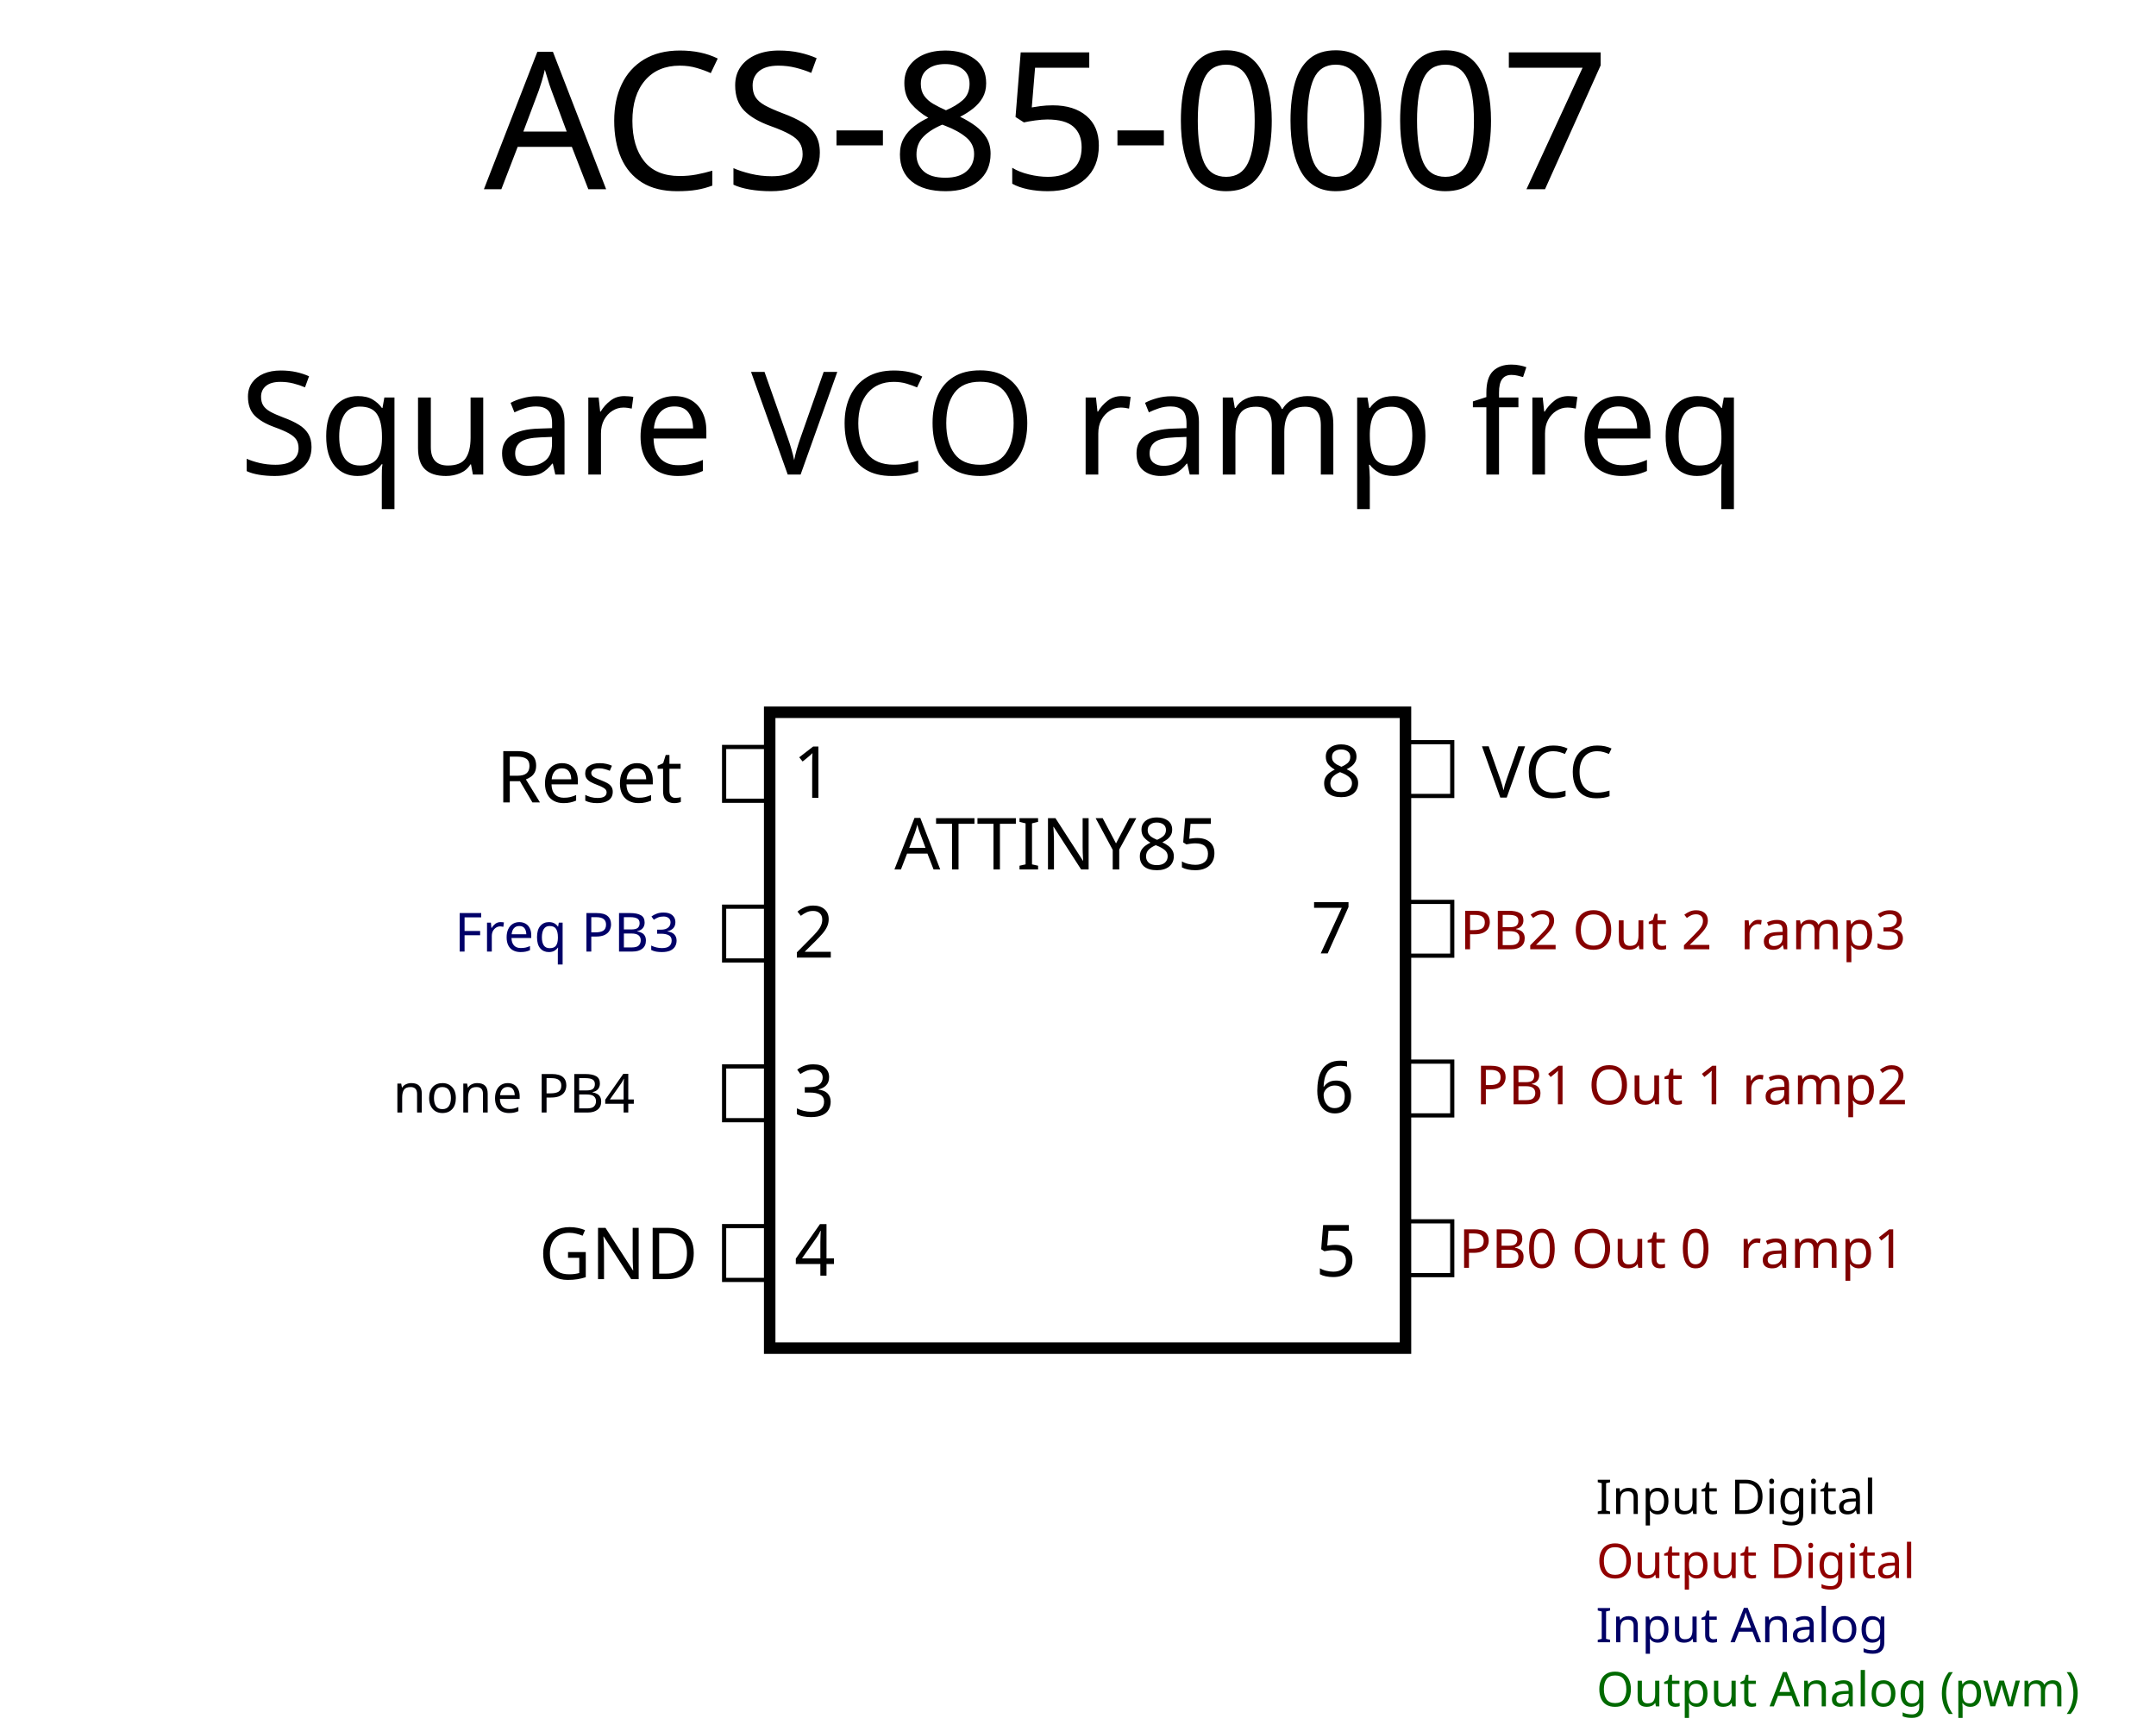
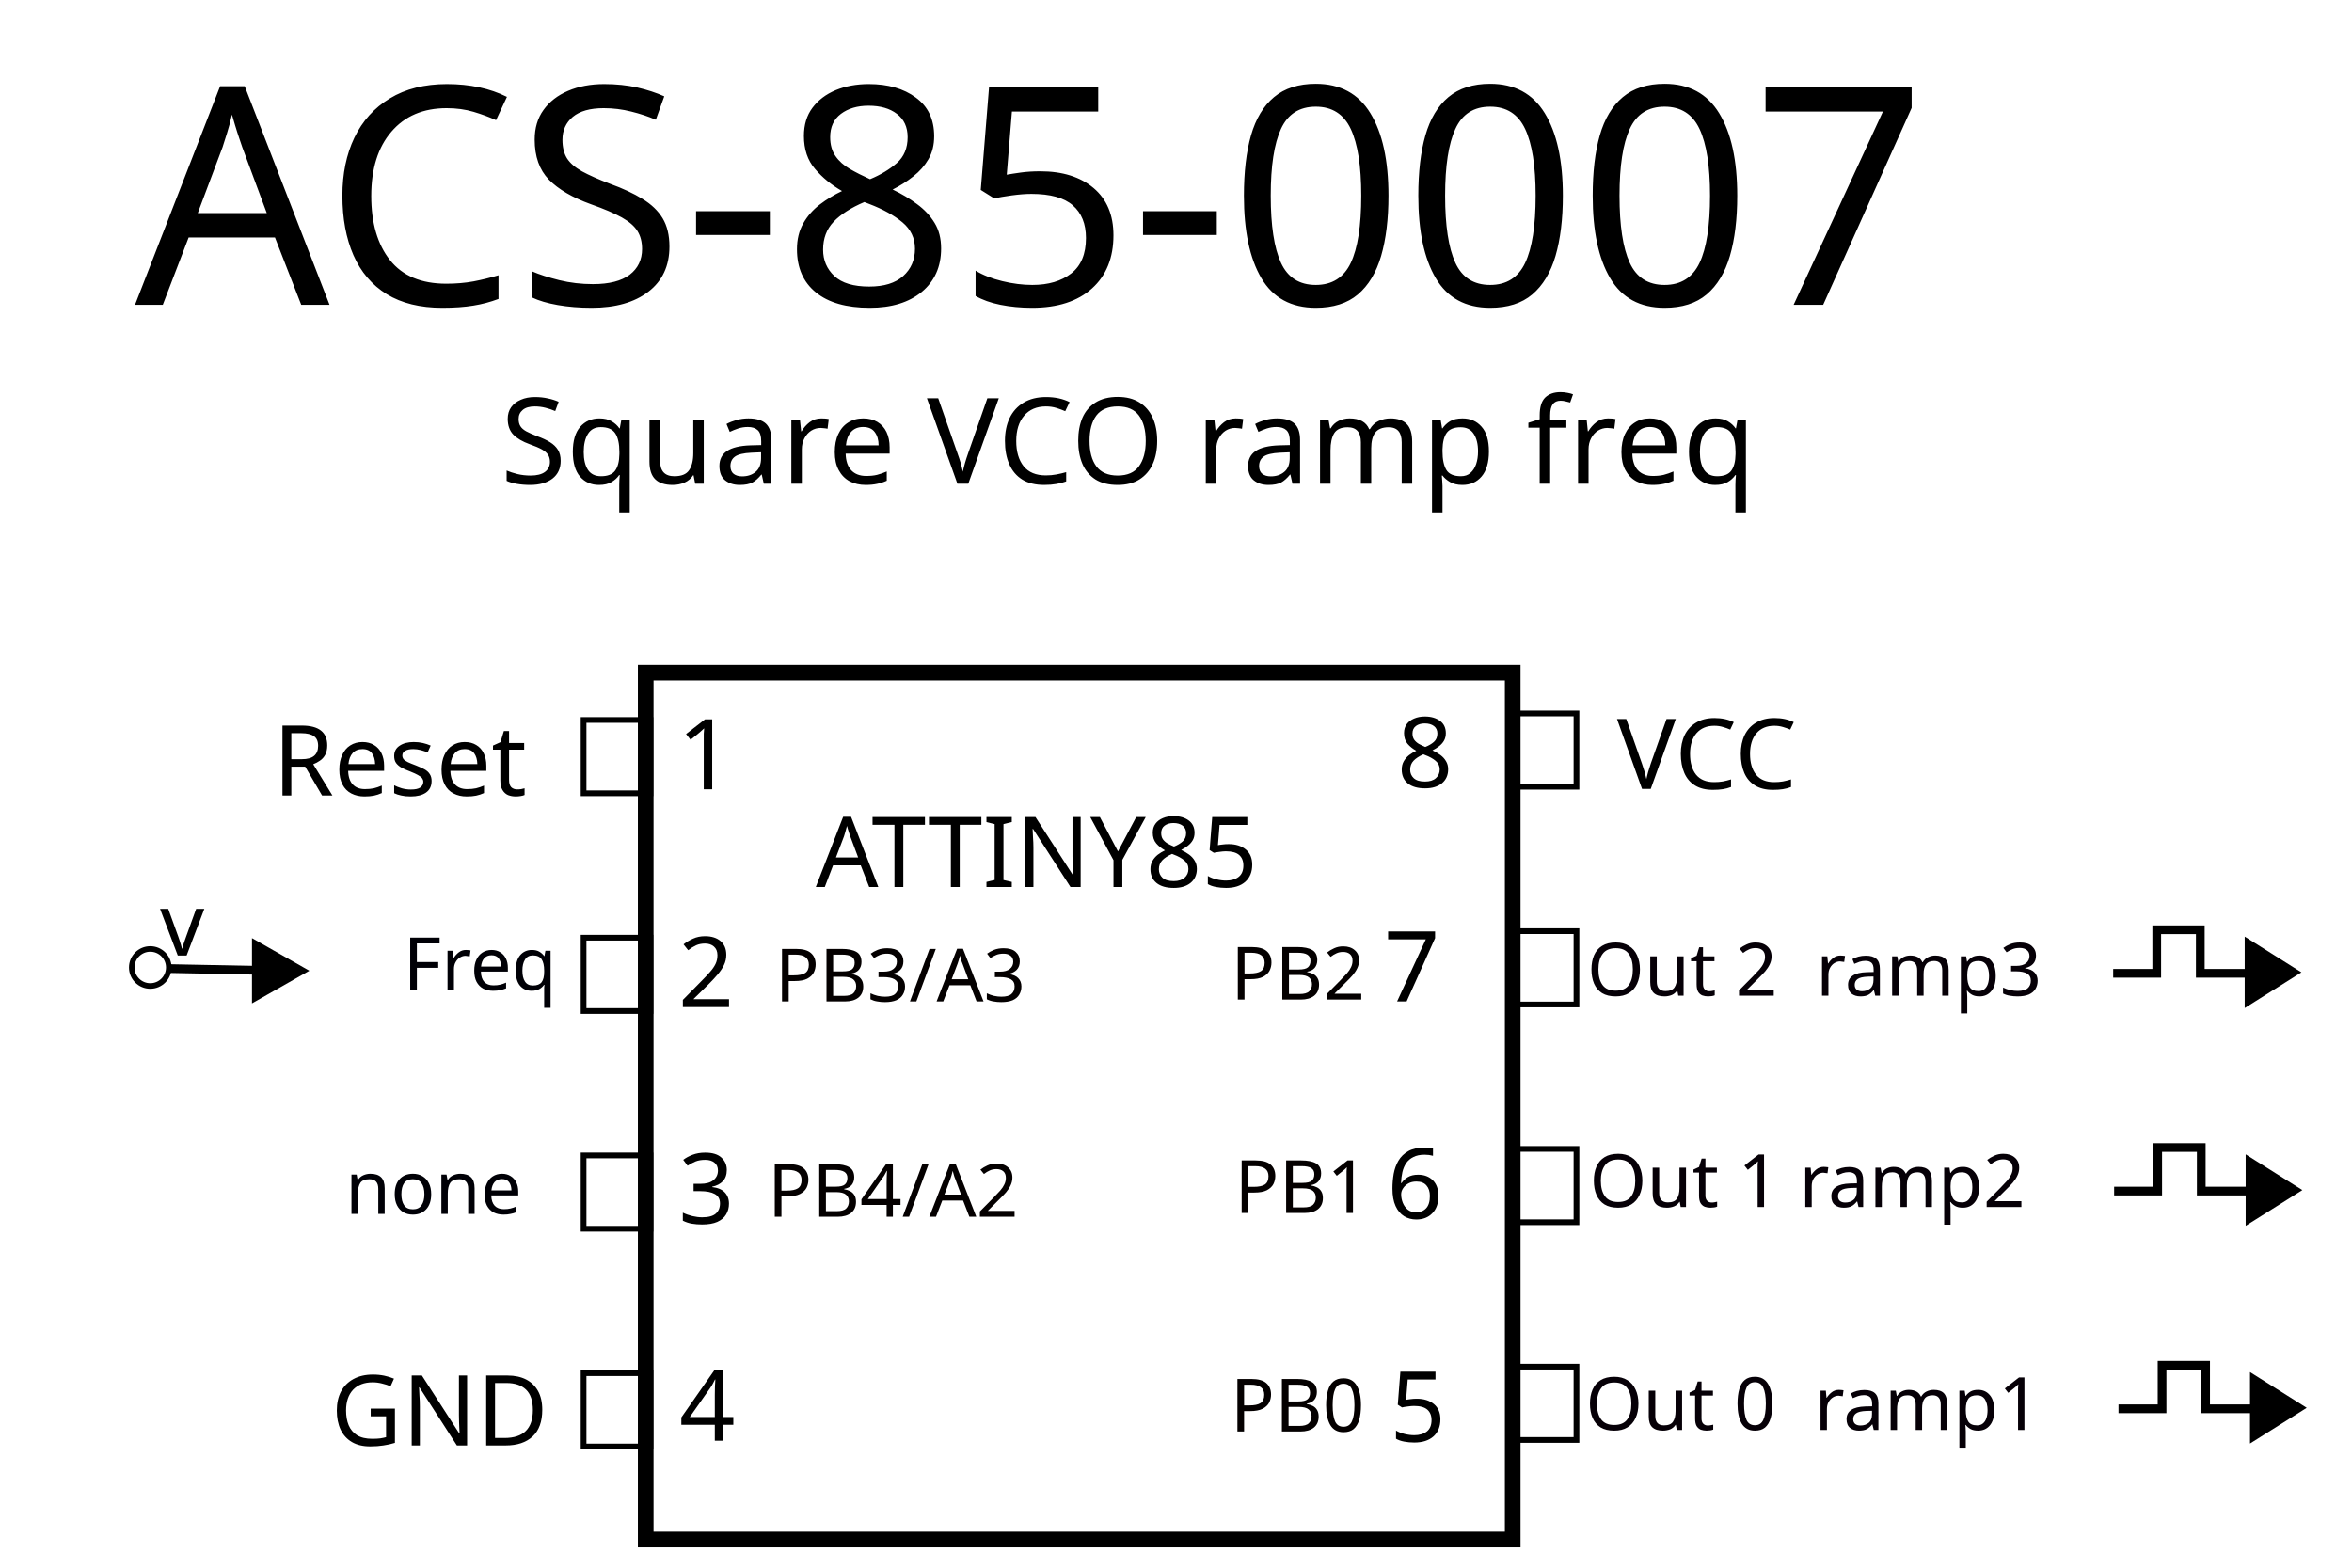
- <svg xmlns="http://www.w3.org/2000/svg" width="5in" height="4in" viewBox="0 0 450 360" id="svg2" version="1.1">
-   <defs id="defs4" />
-   <g id="layer1" transform="translate(0,-692.3622)">
-     <rect style="fill:none;fill-rule:evenodd;stroke:#000000;stroke-width:2.398;stroke-linecap:butt;stroke-linejoin:miter;stroke-miterlimit:4;stroke-dasharray:none;stroke-opacity:1" id="rect3344" width="132.702" height="132.702" x="160.649" y="841.011" />
-     <text xml:space="preserve" style="font-style:normal;font-weight:normal;font-size:40px;line-height:125%;font-family:sans-serif;letter-spacing:0px;word-spacing:0px;fill:#000000;fill-opacity:1;stroke:none;stroke-width:1px;stroke-linecap:butt;stroke-linejoin:miter;stroke-opacity:1" x="165.49" y="858.862" id="text4146">
-       <tspan id="tspan4148" x="165.49" y="858.862" style="font-size:15px">1</tspan>
+ <svg xmlns="http://www.w3.org/2000/svg" width="3in" height="2in" viewBox="0 0 270 180" id="svg2" version="1.1">
+   <defs id="defs4">
+     <pattern y="0" x="0" height="6" width="6" patternUnits="userSpaceOnUse" id="EMFhbasepattern" />
+   </defs>
+   <g id="layer1" transform="translate(0,-872.3622)">
+     <rect style="fill:none;fill-rule:evenodd;stroke:#000000;stroke-width:1.798;stroke-linecap:butt;stroke-linejoin:miter;stroke-miterlimit:4;stroke-dasharray:none;stroke-opacity:1" id="rect3344" width="99.527" height="99.527" x="74.125" y="949.599" />
+     <text xml:space="preserve" style="font-style:normal;font-weight:normal;font-size:30px;line-height:125%;font-family:sans-serif;letter-spacing:0px;word-spacing:0px;fill:#000000;fill-opacity:1;stroke:none;stroke-width:1px;stroke-linecap:butt;stroke-linejoin:miter;stroke-opacity:1" x="77.756" y="962.987" id="text4146">
+       <tspan id="tspan4148" x="77.756" y="962.987" style="font-size:11.25px">1</tspan>
    </text>
-     <text xml:space="preserve" style="font-style:normal;font-weight:normal;font-size:40px;line-height:125%;font-family:sans-serif;letter-spacing:0px;word-spacing:0px;fill:#000000;fill-opacity:1;stroke:none;stroke-width:1px;stroke-linecap:butt;stroke-linejoin:miter;stroke-opacity:1" x="165.607" y="892.206" id="text4146-0">
-       <tspan id="tspan4148-1" x="165.607" y="892.206" style="font-size:15px">2</tspan>
+     <text xml:space="preserve" style="font-style:normal;font-weight:normal;font-size:30px;line-height:125%;font-family:sans-serif;letter-spacing:0px;word-spacing:0px;fill:#000000;fill-opacity:1;stroke:none;stroke-width:1px;stroke-linecap:butt;stroke-linejoin:miter;stroke-opacity:1" x="77.844" y="987.995" id="text4146-0">
+       <tspan id="tspan4148-1" x="77.844" y="987.995" style="font-size:11.25px">2</tspan>
    </text>
-     <text xml:space="preserve" style="font-style:normal;font-weight:normal;font-size:40px;line-height:125%;font-family:sans-serif;letter-spacing:0px;word-spacing:0px;fill:#000000;fill-opacity:1;stroke:none;stroke-width:1px;stroke-linecap:butt;stroke-linejoin:miter;stroke-opacity:1" x="165.662" y="925.34" id="text4146-7">
-       <tspan id="tspan4148-4" x="165.662" y="925.34" style="font-size:15px">3</tspan>
+     <text xml:space="preserve" style="font-style:normal;font-weight:normal;font-size:30px;line-height:125%;font-family:sans-serif;letter-spacing:0px;word-spacing:0px;fill:#000000;fill-opacity:1;stroke:none;stroke-width:1px;stroke-linecap:butt;stroke-linejoin:miter;stroke-opacity:1" x="77.885" y="1012.846" id="text4146-7">
+       <tspan id="tspan4148-4" x="77.885" y="1012.846" style="font-size:11.25px">3</tspan>
    </text>
-     <text xml:space="preserve" style="font-style:normal;font-weight:normal;font-size:40px;line-height:125%;font-family:sans-serif;letter-spacing:0px;word-spacing:0px;fill:#000000;fill-opacity:1;stroke:none;stroke-width:1px;stroke-linecap:butt;stroke-linejoin:miter;stroke-opacity:1" x="165.79" y="958.589" id="text4146-9">
-       <tspan id="tspan4148-8" x="165.79" y="958.589" style="font-size:15px">4</tspan>
+     <text xml:space="preserve" style="font-style:normal;font-weight:normal;font-size:30px;line-height:125%;font-family:sans-serif;letter-spacing:0px;word-spacing:0px;fill:#000000;fill-opacity:1;stroke:none;stroke-width:1px;stroke-linecap:butt;stroke-linejoin:miter;stroke-opacity:1" x="77.981" y="1037.782" id="text4146-9">
+       <tspan id="tspan4148-8" x="77.981" y="1037.782" style="font-size:11.25px">4</tspan>
    </text>
-     <text xml:space="preserve" style="font-style:normal;font-weight:normal;font-size:40px;line-height:125%;font-family:sans-serif;letter-spacing:0px;word-spacing:0px;fill:#000000;fill-opacity:1;stroke:none;stroke-width:1px;stroke-linecap:butt;stroke-linejoin:miter;stroke-opacity:1" x="274.556" y="958.723" id="text4146-1">
-       <tspan id="tspan4148-2" x="274.556" y="958.723" style="font-size:15px">5</tspan>
+     <text xml:space="preserve" style="font-style:normal;font-weight:normal;font-size:30px;line-height:125%;font-family:sans-serif;letter-spacing:0px;word-spacing:0px;fill:#000000;fill-opacity:1;stroke:none;stroke-width:1px;stroke-linecap:butt;stroke-linejoin:miter;stroke-opacity:1" x="159.555" y="1037.883" id="text4146-1">
+       <tspan id="tspan4148-2" x="159.555" y="1037.883" style="font-size:11.25px">5</tspan>
    </text>
-     <text xml:space="preserve" style="font-style:normal;font-weight:normal;font-size:40px;line-height:125%;font-family:sans-serif;letter-spacing:0px;word-spacing:0px;fill:#000000;fill-opacity:1;stroke:none;stroke-width:1px;stroke-linecap:butt;stroke-linejoin:miter;stroke-opacity:1" x="274.114" y="924.574" id="text4146-2">
-       <tspan id="tspan4148-7" x="274.114" y="924.574" style="font-size:15px">6</tspan>
+     <text xml:space="preserve" style="font-style:normal;font-weight:normal;font-size:30px;line-height:125%;font-family:sans-serif;letter-spacing:0px;word-spacing:0px;fill:#000000;fill-opacity:1;stroke:none;stroke-width:1px;stroke-linecap:butt;stroke-linejoin:miter;stroke-opacity:1" x="159.224" y="1012.271" id="text4146-2">
+       <tspan id="tspan4148-7" x="159.224" y="1012.271" style="font-size:11.25px">6</tspan>
    </text>
-     <text xml:space="preserve" style="font-style:normal;font-weight:normal;font-size:40px;line-height:125%;font-family:sans-serif;letter-spacing:0px;word-spacing:0px;fill:#000000;fill-opacity:1;stroke:none;stroke-width:1px;stroke-linecap:butt;stroke-linejoin:miter;stroke-opacity:1" x="273.618" y="891.333" id="text4146-8">
-       <tspan id="tspan4148-3" x="273.618" y="891.333" style="font-size:15px">7</tspan>
+     <text xml:space="preserve" style="font-style:normal;font-weight:normal;font-size:30px;line-height:125%;font-family:sans-serif;letter-spacing:0px;word-spacing:0px;fill:#000000;fill-opacity:1;stroke:none;stroke-width:1px;stroke-linecap:butt;stroke-linejoin:miter;stroke-opacity:1" x="158.852" y="987.341" id="text4146-8">
+       <tspan id="tspan4148-3" x="158.852" y="987.341" style="font-size:11.25px">7</tspan>
    </text>
-     <text xml:space="preserve" style="font-style:normal;font-weight:normal;font-size:40px;line-height:125%;font-family:sans-serif;letter-spacing:0px;word-spacing:0px;fill:#000000;fill-opacity:1;stroke:none;stroke-width:1px;stroke-linecap:butt;stroke-linejoin:miter;stroke-opacity:1" x="275.64" y="858.569" id="text4146-8-5">
-       <tspan id="tspan4148-3-6" x="275.64" y="858.569" style="font-size:15px">8</tspan>
+     <text xml:space="preserve" style="font-style:normal;font-weight:normal;font-size:30px;line-height:125%;font-family:sans-serif;letter-spacing:0px;word-spacing:0px;fill:#000000;fill-opacity:1;stroke:none;stroke-width:1px;stroke-linecap:butt;stroke-linejoin:miter;stroke-opacity:1" x="160.369" y="962.767" id="text4146-8-5">
+       <tspan id="tspan4148-3-6" x="160.369" y="962.767" style="font-size:11.25px">8</tspan>
    </text>
-     <text xml:space="preserve" style="font-style:normal;font-weight:normal;font-size:40px;line-height:125%;font-family:sans-serif;letter-spacing:0px;word-spacing:0px;fill:#000000;fill-opacity:1;stroke:none;stroke-width:1px;stroke-linecap:butt;stroke-linejoin:miter;stroke-opacity:1" x="101" y="731.862" id="text4262">
-       <tspan id="tspan4264" x="101" y="731.862">ACS-85-0007</tspan>
+     <text xml:space="preserve" style="font-style:normal;font-weight:normal;font-size:40px;line-height:125%;font-family:sans-serif;letter-spacing:0px;word-spacing:0px;fill:#000000;fill-opacity:1;stroke:none;stroke-width:1px;stroke-linecap:butt;stroke-linejoin:miter;stroke-opacity:1" x="15.5" y="907.362" id="text4262">
+       <tspan id="tspan4264" x="15.5" y="907.362" style="font-size:35px">ACS-85-0007</tspan>
    </text>
-     <rect style="fill:none;fill-opacity:1;stroke:#000000;stroke-width:0.875;stroke-miterlimit:4;stroke-dasharray:none;stroke-opacity:1" id="rect4266" width="10.225" height="11.225" x="151.137" y="848.25" />
-     <rect style="fill:none;fill-opacity:1;stroke:#000000;stroke-width:0.875;stroke-miterlimit:4;stroke-dasharray:none;stroke-opacity:1" id="rect4266-7-9-4" width="10.225" height="11.225" x="151.137" y="948.25" />
-     <rect style="fill:none;fill-opacity:1;stroke:#000000;stroke-width:0.875;stroke-miterlimit:4;stroke-dasharray:none;stroke-opacity:1" id="rect4266-7-9-45" width="10.225" height="11.225" x="151.137" y="914.916" />
-     <rect style="fill:none;fill-opacity:1;stroke:#000000;stroke-width:0.875;stroke-miterlimit:4;stroke-dasharray:none;stroke-opacity:1" id="rect4266-7-9-5" width="10.225" height="11.225" x="151.137" y="881.583" />
-     <rect style="fill:none;fill-opacity:1;stroke:#000000;stroke-width:0.875;stroke-miterlimit:4;stroke-dasharray:none;stroke-opacity:1" id="rect4266-5" width="10.225" height="11.225" x="292.887" y="847.25" />
-     <rect style="fill:none;fill-opacity:1;stroke:#000000;stroke-width:0.875;stroke-miterlimit:4;stroke-dasharray:none;stroke-opacity:1" id="rect4266-7-9-4-4" width="10.225" height="11.225" x="292.887" y="947.25" />
-     <rect style="fill:none;fill-opacity:1;stroke:#000000;stroke-width:0.875;stroke-miterlimit:4;stroke-dasharray:none;stroke-opacity:1" id="rect4266-7-9-45-1" width="10.225" height="11.225" x="292.887" y="913.916" />
-     <rect style="fill:none;fill-opacity:1;stroke:#000000;stroke-width:0.875;stroke-miterlimit:4;stroke-dasharray:none;stroke-opacity:1" id="rect4266-7-9-5-8" width="10.225" height="11.225" x="292.887" y="880.583" />
-     <text xml:space="preserve" style="font-style:normal;font-weight:normal;font-size:40px;line-height:125%;font-family:sans-serif;letter-spacing:0px;word-spacing:0px;fill:#000000;fill-opacity:1;stroke:none;stroke-width:1px;stroke-linecap:butt;stroke-linejoin:miter;stroke-opacity:1" x="186.684" y="873.815" id="text4146-7-22">
-       <tspan id="tspan4148-4-3" x="186.684" y="873.815" style="font-size:15px">ATTINY85</tspan>
+     <rect style="fill:none;fill-opacity:1;stroke:#000000;stroke-width:0.656;stroke-miterlimit:4;stroke-dasharray:none;stroke-opacity:1" id="rect4266" width="7.669" height="8.419" x="66.992" y="955.028" />
+     <rect style="fill:none;fill-opacity:1;stroke:#000000;stroke-width:0.656;stroke-miterlimit:4;stroke-dasharray:none;stroke-opacity:1" id="rect4266-7-9-4" width="7.669" height="8.419" x="66.992" y="1030.028" />
+     <rect style="fill:none;fill-opacity:1;stroke:#000000;stroke-width:0.656;stroke-miterlimit:4;stroke-dasharray:none;stroke-opacity:1" id="rect4266-7-9-45" width="7.669" height="8.419" x="66.992" y="1005.028" />
+     <rect style="fill:none;fill-opacity:1;stroke:#000000;stroke-width:0.656;stroke-miterlimit:4;stroke-dasharray:none;stroke-opacity:1" id="rect4266-7-9-5" width="7.669" height="8.419" x="66.992" y="980.028" />
+     <rect style="fill:none;fill-opacity:1;stroke:#000000;stroke-width:0.656;stroke-miterlimit:4;stroke-dasharray:none;stroke-opacity:1" id="rect4266-5" width="7.669" height="8.419" x="173.304" y="954.278" />
+     <rect style="fill:none;fill-opacity:1;stroke:#000000;stroke-width:0.656;stroke-miterlimit:4;stroke-dasharray:none;stroke-opacity:1" id="rect4266-7-9-4-4" width="7.669" height="8.419" x="173.304" y="1029.278" />
+     <rect style="fill:none;fill-opacity:1;stroke:#000000;stroke-width:0.656;stroke-miterlimit:4;stroke-dasharray:none;stroke-opacity:1" id="rect4266-7-9-45-1" width="7.669" height="8.419" x="173.304" y="1004.278" />
+     <rect style="fill:none;fill-opacity:1;stroke:#000000;stroke-width:0.656;stroke-miterlimit:4;stroke-dasharray:none;stroke-opacity:1" id="rect4266-7-9-5-8" width="7.669" height="8.419" x="173.304" y="979.278" />
+     <text xml:space="preserve" style="font-style:normal;font-weight:normal;font-size:30px;line-height:125%;font-family:sans-serif;letter-spacing:0px;word-spacing:0px;fill:#000000;fill-opacity:1;stroke:none;stroke-width:1px;stroke-linecap:butt;stroke-linejoin:miter;stroke-opacity:1" x="93.652" y="974.202" id="text4146-7-22">
+       <tspan id="tspan4148-4-3" x="93.652" y="974.202" style="font-size:11.25px">ATTINY85</tspan>
    </text>
-     <text xml:space="preserve" style="font-style:normal;font-weight:normal;font-size:40px;line-height:125%;font-family:sans-serif;letter-spacing:0px;word-spacing:0px;fill:#000000;fill-opacity:1;stroke:none;stroke-width:1px;stroke-linecap:butt;stroke-linejoin:miter;stroke-opacity:1" x="112.45" y="959.315" id="text4146-7-22-4">
-       <tspan id="tspan4148-4-3-8" x="112.45" y="959.315" style="font-size:15px">GND</tspan>
+     <text xml:space="preserve" style="font-style:normal;font-weight:normal;font-size:30px;line-height:125%;font-family:sans-serif;letter-spacing:0px;word-spacing:0px;fill:#000000;fill-opacity:1;stroke:none;stroke-width:1px;stroke-linecap:butt;stroke-linejoin:miter;stroke-opacity:1" x="37.976" y="1038.327" id="text4146-7-22-4">
+       <tspan id="tspan4148-4-3-8" x="37.976" y="1038.327" style="font-size:11.25px">GND</tspan>
    </text>
-     <text xml:space="preserve" style="font-style:normal;font-weight:normal;font-size:40px;line-height:125%;font-family:sans-serif;letter-spacing:0px;word-spacing:0px;fill:#000000;fill-opacity:1;stroke:none;stroke-width:1px;stroke-linecap:butt;stroke-linejoin:miter;stroke-opacity:1" x="309.314" y="858.808" id="text4146-7-22-4-9">
-       <tspan id="tspan4148-4-3-8-0" x="309.314" y="858.808" style="font-size:15px">VCC</tspan>
+     <text xml:space="preserve" style="font-style:normal;font-weight:normal;font-size:30px;line-height:125%;font-family:sans-serif;letter-spacing:0px;word-spacing:0px;fill:#000000;fill-opacity:1;stroke:none;stroke-width:1px;stroke-linecap:butt;stroke-linejoin:miter;stroke-opacity:1" x="185.624" y="962.946" id="text4146-7-22-4-9">
+       <tspan id="tspan4148-4-3-8-0" x="185.624" y="962.946" style="font-size:11.25px">VCC</tspan>
    </text>
-     <text xml:space="preserve" style="font-style:normal;font-weight:normal;font-size:40px;line-height:125%;font-family:sans-serif;letter-spacing:0px;word-spacing:0px;fill:#000000;fill-opacity:1;stroke:none;stroke-width:1px;stroke-linecap:butt;stroke-linejoin:miter;stroke-opacity:1" x="103.59" y="859.815" id="text4146-7-22-4-9-0">
-       <tspan id="tspan4148-4-3-8-0-8" x="103.59" y="859.815" style="font-size:15px">Reset</tspan>
+     <text xml:space="preserve" style="font-style:normal;font-weight:normal;font-size:30px;line-height:125%;font-family:sans-serif;letter-spacing:0px;word-spacing:0px;fill:#000000;fill-opacity:1;stroke:none;stroke-width:1px;stroke-linecap:butt;stroke-linejoin:miter;stroke-opacity:1" x="31.331" y="963.702" id="text4146-7-22-4-9-0">
+       <tspan id="tspan4148-4-3-8-0-8" x="31.331" y="963.702" style="font-size:11.25px">Reset</tspan>
    </text>
-     <text xml:space="preserve" style="font-style:normal;font-weight:normal;font-size:40px;line-height:125%;font-family:sans-serif;letter-spacing:0px;word-spacing:0px;fill:#800000;fill-opacity:1;stroke:none;stroke-width:1px;stroke-linecap:butt;stroke-linejoin:miter;stroke-opacity:1" x="305.09" y="922.815" id="text4146-7-22-4-9-2">
-       <tspan id="tspan4148-4-3-8-0-2" x="305.09" y="922.815" style="font-size:11.25px;fill:#800000;fill-opacity:1"> PB1 Out 1 ramp2</tspan>
+     <text xml:space="preserve" style="font-style:normal;font-weight:normal;font-size:30px;line-height:125%;font-family:sans-serif;letter-spacing:0px;word-spacing:0px;fill:#060007;fill-opacity:1;stroke:none;stroke-width:1px;stroke-linecap:butt;stroke-linejoin:miter;stroke-opacity:1" x="182.456" y="1010.952" id="text4146-7-22-4-9-2">
+       <tspan id="tspan4148-4-3-8-0-2" x="182.456" y="1010.952" style="font-size:8.438px;fill:#060007;fill-opacity:1">Out 1 ramp2</tspan>
    </text>
-     <text xml:space="preserve" style="font-style:normal;font-weight:normal;font-size:40px;line-height:125%;font-family:sans-serif;letter-spacing:0px;word-spacing:0px;fill:#800000;fill-opacity:1;stroke:none;stroke-width:1px;stroke-linecap:butt;stroke-linejoin:miter;stroke-opacity:1" x="304.494" y="956.949" id="text4146-7-22-4-9-2-4">
-       <tspan id="tspan4148-4-3-8-0-2-5" x="304.494" y="956.949" style="font-size:11.25px;fill:#800000;fill-opacity:1">PB0 Out 0  ramp1</tspan>
+     <text xml:space="preserve" style="font-style:normal;font-weight:normal;font-size:30px;line-height:125%;font-family:sans-serif;letter-spacing:0px;word-spacing:0px;fill:#060007;fill-opacity:1;stroke:none;stroke-width:1px;stroke-linecap:butt;stroke-linejoin:miter;stroke-opacity:1" x="182.009" y="1036.552" id="text4146-7-22-4-9-2-4">
+       <tspan id="tspan4148-4-3-8-0-2-5" x="182.009" y="1036.552" style="font-size:8.438px;fill:#060007;fill-opacity:1">Out 0  ramp1</tspan>
    </text>
-     <text xml:space="preserve" style="font-style:normal;font-weight:normal;font-size:40px;line-height:125%;font-family:sans-serif;letter-spacing:0px;word-spacing:0px;fill:#03006d;fill-opacity:1;stroke:none;stroke-width:1px;stroke-linecap:butt;stroke-linejoin:miter;stroke-opacity:1" x="304.722" y="890.466" id="text4146-7-22-4-9-2-7">
-       <tspan id="tspan4148-4-3-8-0-2-2" x="304.722" y="890.466" style="font-size:11.25px;fill:#860000;fill-opacity:1">PB2 Out 2  ramp3<tspan style="font-size:7.5px" id="tspan4196" />
-       </tspan>
+     <text xml:space="preserve" style="font-style:normal;font-weight:normal;font-size:30px;line-height:125%;font-family:sans-serif;letter-spacing:0px;word-spacing:0px;fill:#060007;fill-opacity:1;stroke:none;stroke-width:1px;stroke-linecap:butt;stroke-linejoin:miter;stroke-opacity:1" x="182.18" y="986.69" id="text4146-7-22-4-9-2-7">
+       <tspan id="tspan4148-4-3-8-0-2-2" x="182.18" y="986.69" style="font-size:8.438px;fill:#060007;fill-opacity:1">Out 2  ramp3</tspan>
    </text>
-     <text xml:space="preserve" style="font-style:normal;font-weight:normal;font-size:40px;line-height:125%;font-family:sans-serif;letter-spacing:0px;word-spacing:0px;fill:#00007d;fill-opacity:1;stroke:none;stroke-width:1px;stroke-linecap:butt;stroke-linejoin:miter;stroke-opacity:1" x="81.989" y="924.537" id="text4146-7-22-4-9-2-7-7">
-       <tspan id="tspan4148-4-3-8-0-2-2-3" x="81.989" y="924.537" style="font-size:11.25px;fill:#000006;fill-opacity:1">none PB4</tspan>
+     <text xml:space="preserve" style="font-style:normal;font-weight:normal;font-size:30px;line-height:125%;font-family:sans-serif;letter-spacing:0px;word-spacing:0px;fill:#00007d;fill-opacity:1;stroke:none;stroke-width:1px;stroke-linecap:butt;stroke-linejoin:miter;stroke-opacity:1" x="39.63" y="1011.743" id="text4146-7-22-4-9-2-7-7">
+       <tspan id="tspan4148-4-3-8-0-2-2-3" x="39.63" y="1011.743" style="font-size:8.438px;fill:#000006;fill-opacity:1">none </tspan>
    </text>
-     <flowRoot xml:space="preserve" id="flowRoot4541" style="fill:black;stroke:none;stroke-opacity:1;stroke-width:1px;stroke-linejoin:miter;stroke-linecap:butt;fill-opacity:1;font-family:sans-serif;font-style:normal;font-weight:normal;font-size:40px;line-height:125%;letter-spacing:0px;word-spacing:0px">
+     <flowRoot xml:space="preserve" id="flowRoot4541" style="font-style:normal;font-weight:normal;font-size:40px;line-height:125%;font-family:sans-serif;letter-spacing:0px;word-spacing:0px;fill:#000000;fill-opacity:1;stroke:none;stroke-width:1px;stroke-linecap:butt;stroke-linejoin:miter;stroke-opacity:1">
      <flowRegion id="flowRegion4543">
        <rect id="rect4545" width="28" height="54" x="91.5" y="267.5" />
      </flowRegion>
      <flowPara id="flowPara4547" />
    </flowRoot>
-     <text xml:space="preserve" style="font-style:normal;font-weight:normal;font-size:40px;line-height:125%;font-family:sans-serif;letter-spacing:0px;word-spacing:0px;fill:#000068;fill-opacity:1;stroke:none;stroke-width:1px;stroke-linecap:butt;stroke-linejoin:miter;stroke-opacity:1" x="94.854" y="890.944" id="text4146-7-22-4-9-2-7-7-0-2">
-       <tspan id="tspan4148-4-3-8-0-2-2-3-8-3" x="94.854" y="890.944" style="font-size:11.25px;fill:#000068;fill-opacity:1">Freq PB3</tspan>
+     <text xml:space="preserve" style="font-style:normal;font-weight:normal;font-size:30px;line-height:125%;font-family:sans-serif;letter-spacing:0px;word-spacing:0px;fill:#000006;fill-opacity:1;stroke:none;stroke-width:1px;stroke-linecap:butt;stroke-linejoin:miter;stroke-opacity:1" x="46.279" y="986.048" id="text4146-7-22-4-9-2-7-7-0-2">
+       <tspan id="tspan4148-4-3-8-0-2-2-3-8-3" x="46.279" y="986.048" style="font-size:8.438px;fill:#000006;fill-opacity:1">Freq</tspan>
    </text>
-     <text xml:space="preserve" style="font-style:normal;font-weight:normal;font-size:10px;line-height:125%;font-family:sans-serif;letter-spacing:0px;word-spacing:0px;fill:#910000;fill-opacity:1;stroke:none;stroke-width:1px;stroke-linecap:butt;stroke-linejoin:miter;stroke-opacity:1" x="333.201" y="1021.705" id="text4146-7-22-4-9-2-7-7-0-2-9-5">
-       <tspan id="tspan4148-4-3-8-0-2-2-3-8-3-46-5" x="333.201" y="1021.705" style="font-size:10px;fill:#910000;fill-opacity:1">Output Digital</tspan>
+     <text xml:space="preserve" style="font-style:normal;font-weight:normal;font-size:40px;line-height:125%;font-family:sans-serif;letter-spacing:0px;word-spacing:0px;fill:#000000;fill-opacity:1;stroke:none;stroke-width:1px;stroke-linecap:butt;stroke-linejoin:miter;stroke-opacity:1" x="57.457" y="927.903" id="text4262-7">
+       <tspan x="57.457" y="927.903" style="font-size:13.75px" id="tspan4192">Square VCO ramp freq</tspan>
    </text>
-     <text xml:space="preserve" style="font-style:normal;font-weight:normal;font-size:10px;line-height:125%;font-family:sans-serif;letter-spacing:0px;word-spacing:0px;fill:#000000;fill-opacity:1;stroke:none;stroke-width:1px;stroke-linecap:butt;stroke-linejoin:miter;stroke-opacity:1" x="333.08" y="1008.32" id="text4146-7-22-4-9-2-7-7-0-2-9-5-9">
-       <tspan id="tspan4148-4-3-8-0-2-2-3-8-3-46-5-5" x="333.08" y="1008.32" style="font-size:10px">Input Digital</tspan>
-     </text>
-     <text xml:space="preserve" style="font-style:normal;font-weight:normal;font-size:10px;line-height:125%;font-family:sans-serif;letter-spacing:0px;word-spacing:0px;fill:#000065;fill-opacity:1;stroke:none;stroke-width:1px;stroke-linecap:butt;stroke-linejoin:miter;stroke-opacity:1" x="333.08" y="1035.09" id="text4146-7-22-4-9-2-7-7-0-2-9-5-5">
-       <tspan id="tspan4148-4-3-8-0-2-2-3-8-3-46-5-3" x="333.08" y="1035.09" style="font-size:10px;fill:#000065;fill-opacity:1">Input Analog</tspan>
-     </text>
-     <text xml:space="preserve" style="font-style:normal;font-weight:normal;font-size:10px;line-height:125%;font-family:sans-serif;letter-spacing:0px;word-spacing:0px;fill:#006900;fill-opacity:1;stroke:none;stroke-width:1px;stroke-linecap:butt;stroke-linejoin:miter;stroke-opacity:1" x="333.201" y="1048.474" id="text4146-7-22-4-9-2-7-7-0-2-9-5-5-7">
-       <tspan id="tspan4148-4-3-8-0-2-2-3-8-3-46-5-3-6" x="333.201" y="1048.474" style="font-size:10px;fill:#006900;fill-opacity:1">Output Analog (pwm)</tspan>
-     </text>
-     <text xml:space="preserve" style="font-style:normal;font-weight:normal;font-size:40px;line-height:125%;font-family:sans-serif;letter-spacing:0px;word-spacing:0px;fill:#000000;fill-opacity:1;stroke:none;stroke-width:1px;stroke-linecap:butt;stroke-linejoin:miter;stroke-opacity:1" x="49.957" y="791.403" id="text4262-7">
-       <tspan x="49.957" y="791.403" style="font-size:30px" id="tspan4192">Square VCO ramp freq</tspan>
-     </text>
-     <flowRoot xml:space="preserve" id="flowRoot4193" style="fill:black;stroke:none;stroke-opacity:1;stroke-width:1px;stroke-linejoin:miter;stroke-linecap:butt;fill-opacity:1;font-family:sans-serif;font-style:normal;font-weight:normal;font-size:40px;line-height:125%;letter-spacing:0px;word-spacing:0px">
+     <flowRoot xml:space="preserve" id="flowRoot4193" style="font-style:normal;font-weight:normal;font-size:40px;line-height:125%;font-family:sans-serif;letter-spacing:0px;word-spacing:0px;fill:#000000;fill-opacity:1;stroke:none;stroke-width:1px;stroke-linecap:butt;stroke-linejoin:miter;stroke-opacity:1">
      <flowRegion id="flowRegion4195">
        <rect id="rect4197" width="361" height="141.5" x="-124" y="-14.5" />
      </flowRegion>
      <flowPara id="flowPara4199" />
    </flowRoot>
+     <text xml:space="preserve" style="font-style:normal;font-weight:normal;font-size:30px;line-height:125%;font-family:sans-serif;letter-spacing:0px;word-spacing:0px;fill:#040000;fill-opacity:1;stroke:none;stroke-width:1px;stroke-linecap:butt;stroke-linejoin:miter;stroke-opacity:1" x="88.962" y="987.347" id="text4146-7-22-4-9-2-7-7-0-2-5">
+       <tspan id="tspan4148-4-3-8-0-2-2-3-8-3-9" x="88.962" y="987.347" style="font-size:8.438px;fill:#040000;fill-opacity:1">PB3/A3</tspan>
+     </text>
+     <text xml:space="preserve" style="font-style:normal;font-weight:normal;font-size:30px;line-height:125%;font-family:sans-serif;letter-spacing:0px;word-spacing:0px;fill:#040000;fill-opacity:1;stroke:none;stroke-width:1px;stroke-linecap:butt;stroke-linejoin:miter;stroke-opacity:1" x="85.933" y="1012.068" id="text4146-7-22-4-9-2-7-7-5">
+       <tspan id="tspan4148-4-3-8-0-2-2-3-3" x="85.933" y="1012.068" style="font-size:8.438px;fill:#040000;fill-opacity:1"> PB4/A2</tspan>
+     </text>
+     <text xml:space="preserve" style="font-style:normal;font-weight:normal;font-size:30px;line-height:125%;font-family:sans-serif;letter-spacing:0px;word-spacing:0px;fill:#040000;fill-opacity:1;stroke:none;stroke-width:1px;stroke-linecap:butt;stroke-linejoin:miter;stroke-opacity:1" x="141.284" y="987.132" id="text4146-7-22-4-9-2-7-71">
+       <tspan id="tspan4148-4-3-8-0-2-2-32" x="141.284" y="987.132" style="font-size:8.438px;fill:#040000;fill-opacity:1">PB2</tspan>
+     </text>
+     <text xml:space="preserve" style="font-style:normal;font-weight:normal;font-size:30px;line-height:125%;font-family:sans-serif;letter-spacing:0px;word-spacing:0px;fill:#040000;fill-opacity:1;stroke:none;stroke-width:1px;stroke-linecap:butt;stroke-linejoin:miter;stroke-opacity:1" x="141.725" y="1011.632" id="text4146-7-22-4-9-2-2">
+       <tspan id="tspan4148-4-3-8-0-2-3" x="141.725" y="1011.632" style="font-size:8.438px;fill:#040000;fill-opacity:1">PB1</tspan>
+     </text>
+     <text xml:space="preserve" style="font-style:normal;font-weight:normal;font-size:30px;line-height:125%;font-family:sans-serif;letter-spacing:0px;word-spacing:0px;fill:#040000;fill-opacity:1;stroke:none;stroke-width:1px;stroke-linecap:butt;stroke-linejoin:miter;stroke-opacity:1" x="141.24" y="1036.727" id="text4146-7-22-4-9-2-4-5">
+       <tspan id="tspan4148-4-3-8-0-2-5-1" x="141.24" y="1036.727" style="font-size:8.438px;fill:#040000;fill-opacity:1">PB0</tspan>
+     </text>
+     <g transform="translate(44.76998,17.33456)" id="g4917">
+       <path id="path4202-3-3" d="m 197.816,966.782 5,0 0,-5 5,0 0,5 5,0 5,0 0,0" style="fill:none;fill-rule:evenodd;stroke:#000000;stroke-width:1px;stroke-linecap:butt;stroke-linejoin:miter;stroke-opacity:1" />
+       <path id="path4204-8-9" d="m 213.334,970.009 0,-6.679 5.301,3.34 z" style="fill:#000000;fill-rule:evenodd;stroke:#000000;stroke-width:0.841px;stroke-linecap:butt;stroke-linejoin:miter;stroke-opacity:1" />
+     </g>
+     <g id="g4290-5-8" transform="translate(-203.9798,18.4603)">
+       <path id="path4204-0-1-1-7" d="m 233.311,968.413 0,-6.102 5.362,3.051 z" style="fill:#000000;fill-rule:evenodd;stroke:#000000;stroke-width:0.809px;stroke-linecap:butt;stroke-linejoin:miter;stroke-opacity:1" />
+       <text xml:space="preserve" style="font-style:normal;font-weight:normal;font-size:40px;line-height:125%;font-family:sans-serif;letter-spacing:0px;word-spacing:0px;fill:#000000;fill-opacity:1;stroke:none;stroke-width:1px;stroke-linecap:butt;stroke-linejoin:miter;stroke-opacity:1" x="222.354" y="963.612" id="text4250-8-3">
+         <tspan id="tspan4252-3-8" x="222.354" y="963.612" style="font-size:10px">v</tspan>
+       </text>
+       <path style="fill:none;fill-rule:evenodd;stroke:#000000;stroke-width:1px;stroke-linecap:butt;stroke-linejoin:miter;stroke-opacity:1" d="m 236.104,965.362 -12.75,-0.25" id="path4276-7-7" />
+       <circle style="opacity:1;fill:none;fill-opacity:1;stroke:#000000;stroke-width:0.636;stroke-linejoin:round;stroke-miterlimit:4;stroke-dasharray:none;stroke-opacity:1" id="path4284-0-6" cx="221.229" cy="964.987" r="2.125" />
+     </g>
+     <g transform="translate(44.88004,42.33548)" id="g4917-2">
+       <path id="path4202-3-3-2" d="m 197.816,966.782 5,0 0,-5 5,0 0,5 5,0 5,0 0,0" style="fill:none;fill-rule:evenodd;stroke:#000000;stroke-width:1px;stroke-linecap:butt;stroke-linejoin:miter;stroke-opacity:1" />
+       <path id="path4204-8-9-5" d="m 213.334,970.009 0,-6.679 5.301,3.34 z" style="fill:#000000;fill-rule:evenodd;stroke:#000000;stroke-width:0.841px;stroke-linecap:butt;stroke-linejoin:miter;stroke-opacity:1" />
+     </g>
+     <g transform="translate(45.38004,67.33548)" id="g4917-0">
+       <path id="path4202-3-3-6" d="m 197.816,966.782 5,0 0,-5 5,0 0,5 5,0 5,0 0,0" style="fill:none;fill-rule:evenodd;stroke:#000000;stroke-width:1px;stroke-linecap:butt;stroke-linejoin:miter;stroke-opacity:1" />
+       <path id="path4204-8-9-3" d="m 213.334,970.009 0,-6.679 5.301,3.34 z" style="fill:#000000;fill-rule:evenodd;stroke:#000000;stroke-width:0.841px;stroke-linecap:butt;stroke-linejoin:miter;stroke-opacity:1" />
+     </g>
  </g>
</svg>
